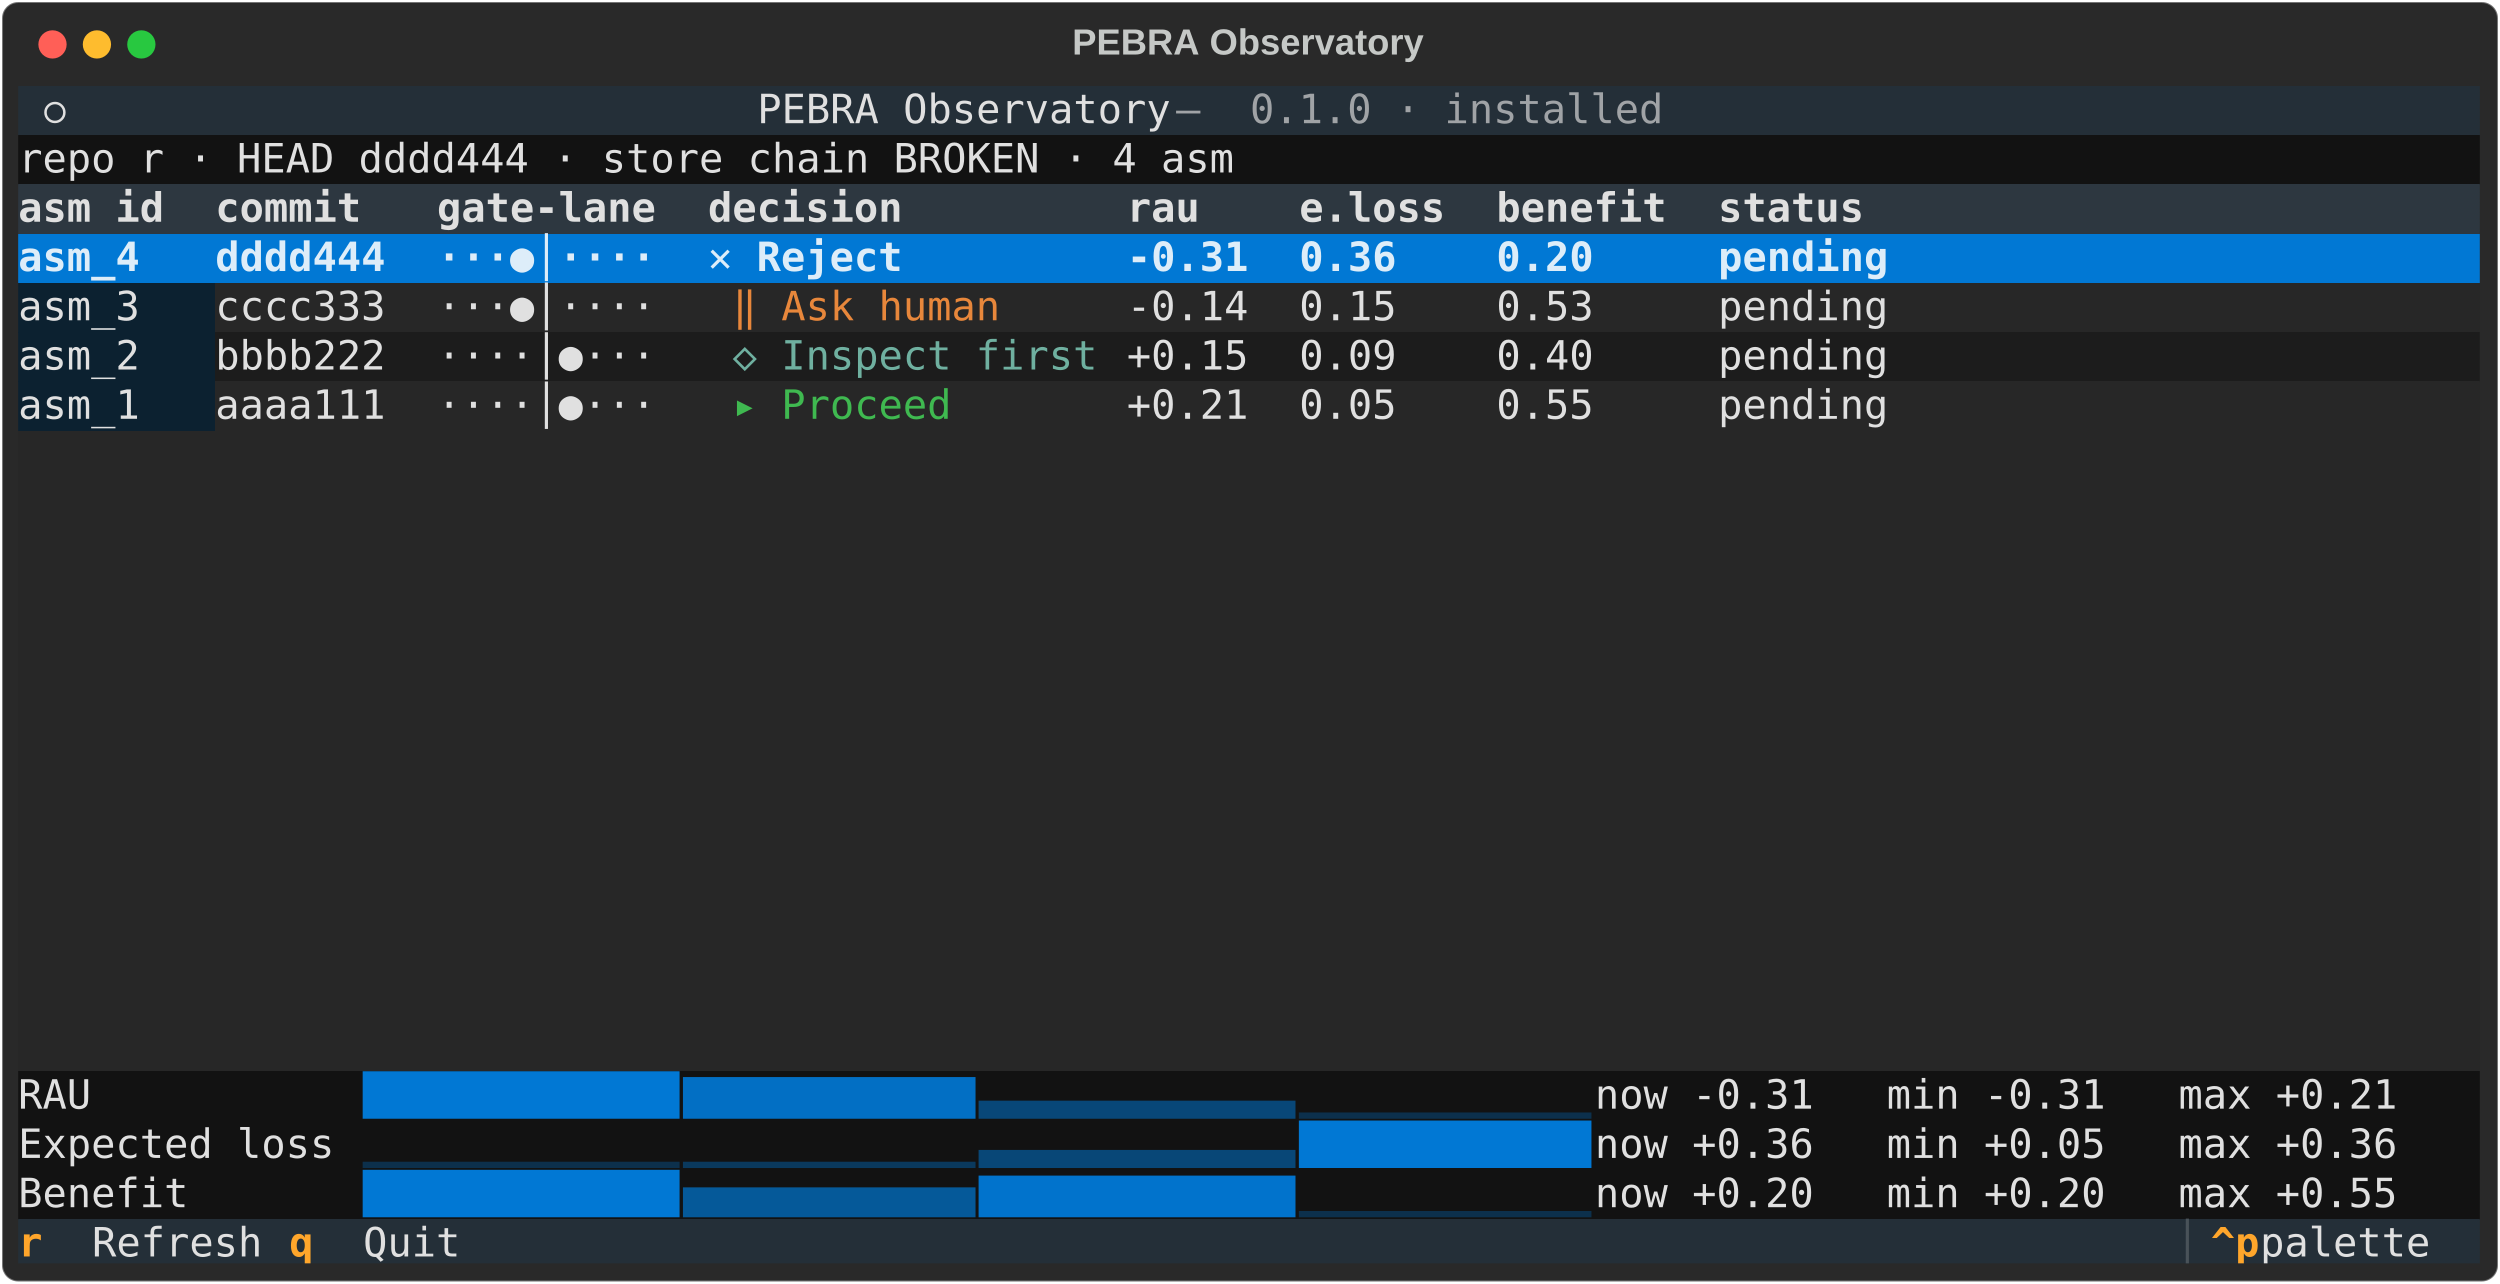
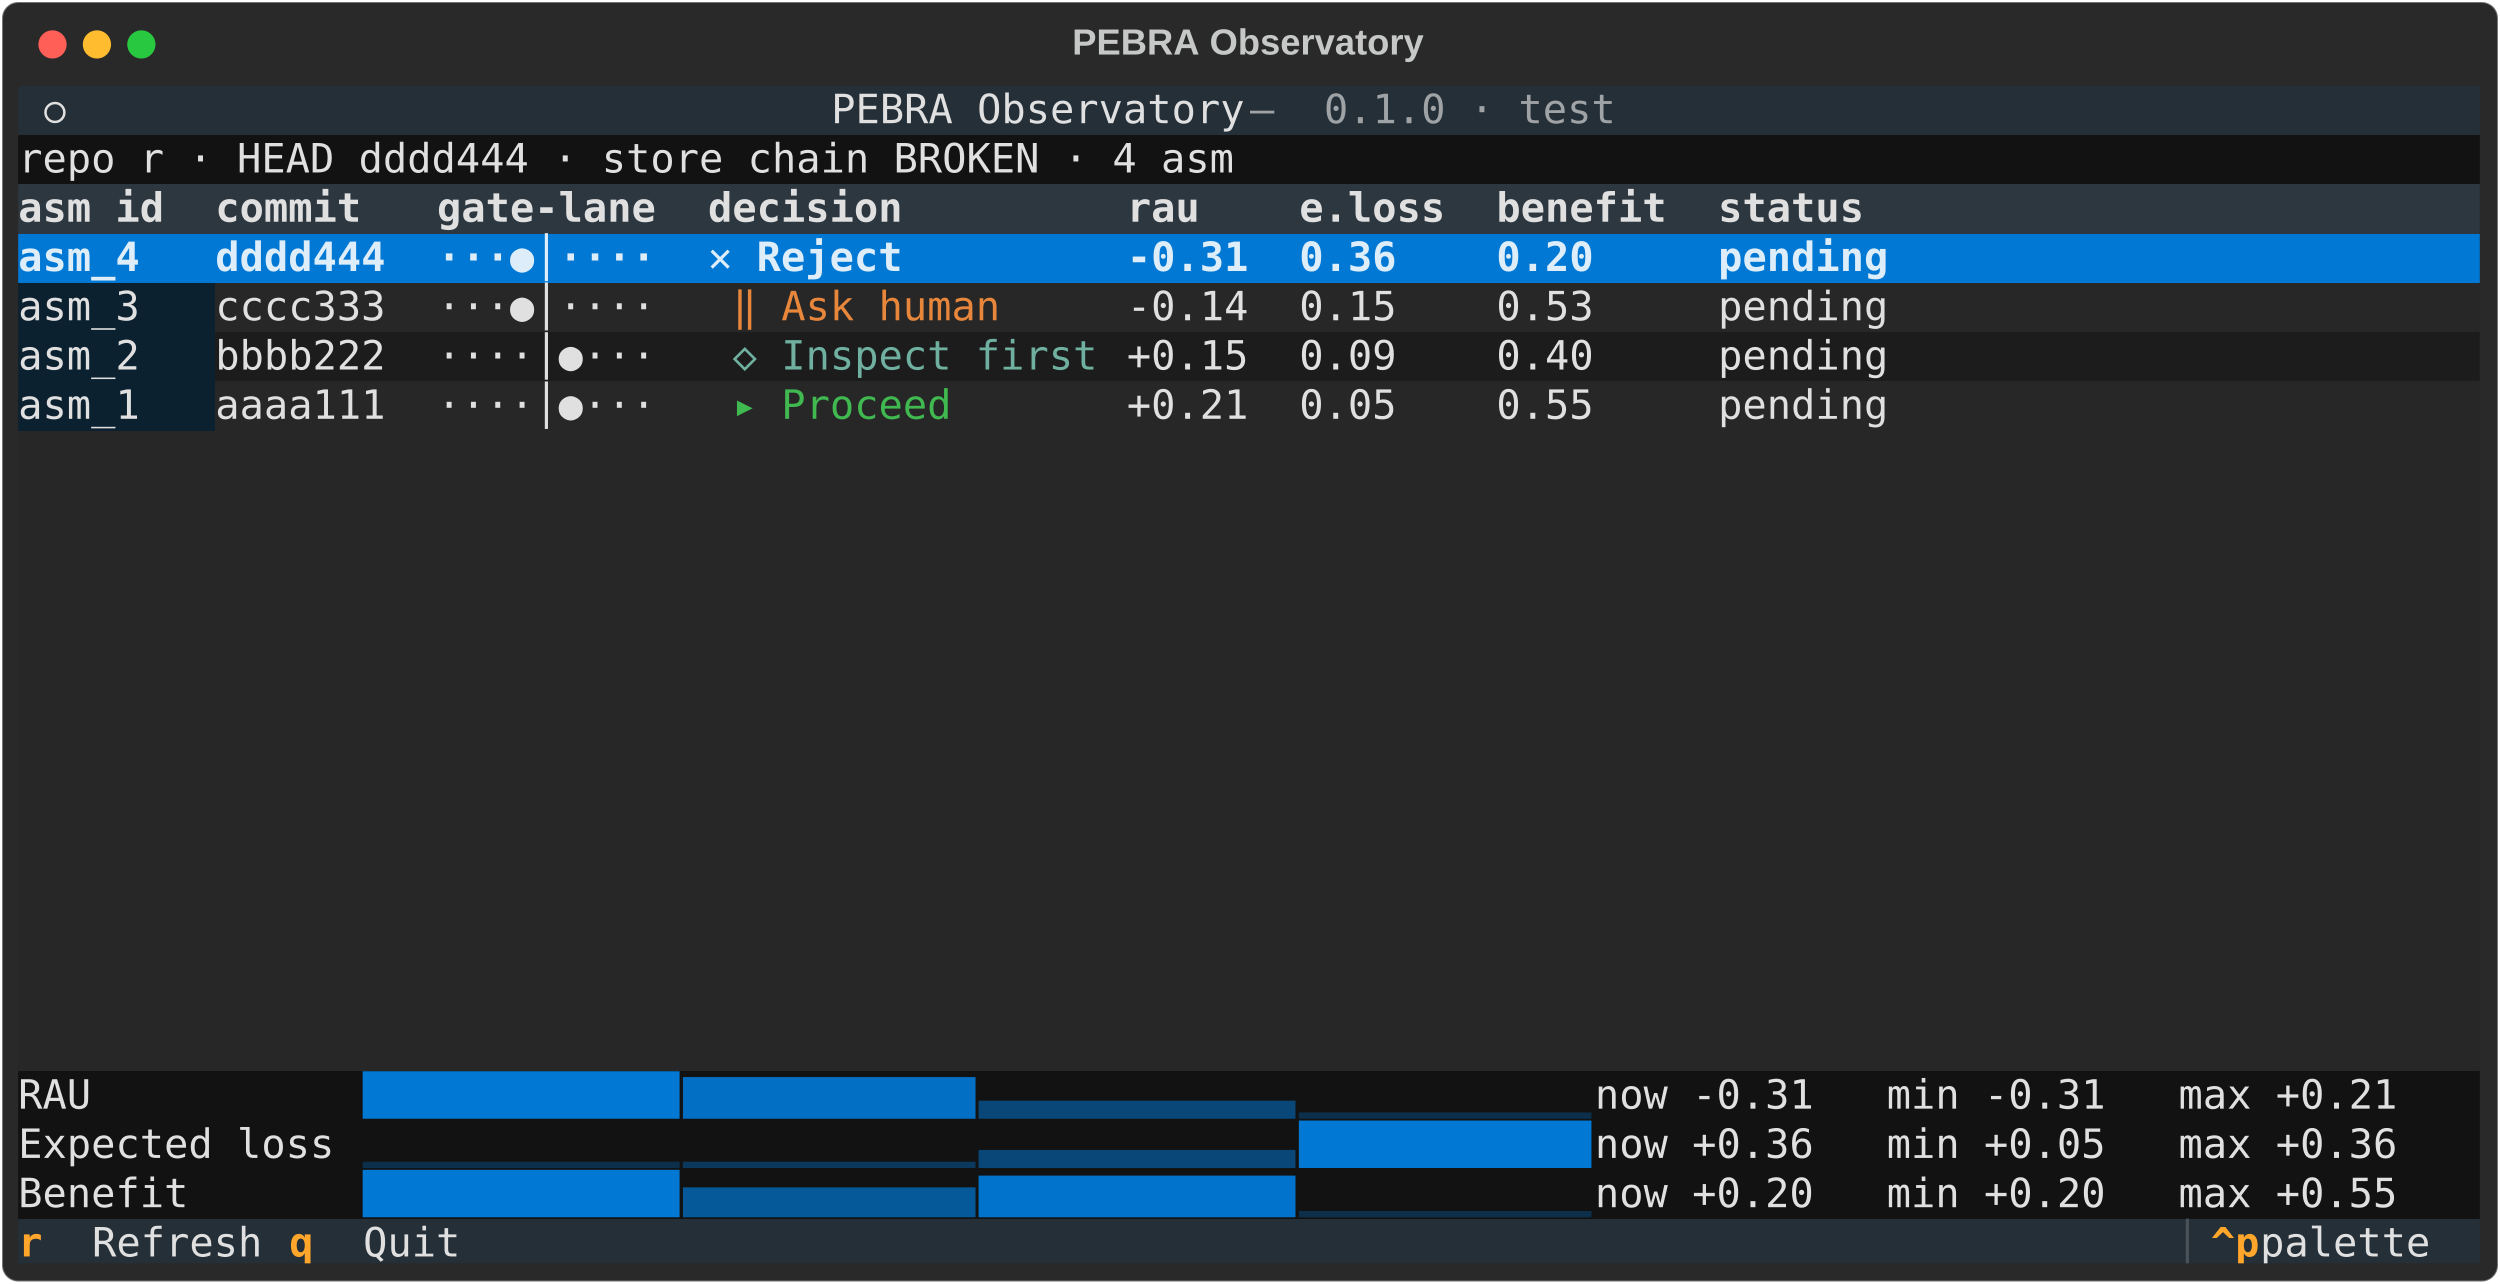
<svg xmlns="http://www.w3.org/2000/svg" class="rich-terminal" viewBox="0 0 1238 635.6">
  <style>

    @font-face {
        font-family: "Fira Code";
        src: local("FiraCode-Regular"),
                url("https://cdnjs.cloudflare.com/ajax/libs/firacode/6.2.0/woff2/FiraCode-Regular.woff2") format("woff2"),
                url("https://cdnjs.cloudflare.com/ajax/libs/firacode/6.2.0/woff/FiraCode-Regular.woff") format("woff");
        font-style: normal;
        font-weight: 400;
    }
    @font-face {
        font-family: "Fira Code";
        src: local("FiraCode-Bold"),
                url("https://cdnjs.cloudflare.com/ajax/libs/firacode/6.2.0/woff2/FiraCode-Bold.woff2") format("woff2"),
                url("https://cdnjs.cloudflare.com/ajax/libs/firacode/6.2.0/woff/FiraCode-Bold.woff") format("woff");
        font-style: bold;
        font-weight: 700;
    }

    .terminal-matrix {
        font-family: Fira Code, monospace;
        font-size: 20px;
        line-height: 24.4px;
        font-variant-east-asian: full-width;
    }

    .terminal-title {
        font-size: 18px;
        font-weight: bold;
        font-family: arial;
    }

    .terminal-r1 { fill: #c5c8c6 }
.terminal-r2 { fill: #e0e0e0 }
.terminal-r3 { fill: #a0a3a6 }
.terminal-r4 { fill: #e0e0e0;font-weight: bold }
.terminal-r5 { fill: #ddedf9;font-weight: bold }
.terminal-r6 { fill: #e8873b }
.terminal-r7 { fill: #6fb0a0 }
.terminal-r8 { fill: #3fb950 }
.terminal-r9 { fill: #0178d4 }
.terminal-r10 { fill: #026fc4 }
.terminal-r11 { fill: #084778 }
.terminal-r12 { fill: #0c304c }
.terminal-r13 { fill: #0a395d }
.terminal-r14 { fill: #084777 }
.terminal-r15 { fill: #055999 }
.terminal-r16 { fill: #0173cc }
.terminal-r17 { fill: #ffa62b;font-weight: bold }
.terminal-r18 { fill: #495259 }
    </style>
  <defs>
    <clipPath id="terminal-clip-terminal">
      <rect x="0" y="0" width="1219.0" height="584.6" />
    </clipPath>
    <clipPath id="terminal-line-0">
      <rect x="0" y="1.5" width="1220" height="24.65" />
    </clipPath>
    <clipPath id="terminal-line-1">
      <rect x="0" y="25.9" width="1220" height="24.65" />
    </clipPath>
    <clipPath id="terminal-line-2">
      <rect x="0" y="50.3" width="1220" height="24.65" />
    </clipPath>
    <clipPath id="terminal-line-3">
      <rect x="0" y="74.7" width="1220" height="24.65" />
    </clipPath>
    <clipPath id="terminal-line-4">
      <rect x="0" y="99.1" width="1220" height="24.65" />
    </clipPath>
    <clipPath id="terminal-line-5">
      <rect x="0" y="123.5" width="1220" height="24.65" />
    </clipPath>
    <clipPath id="terminal-line-6">
      <rect x="0" y="147.9" width="1220" height="24.65" />
    </clipPath>
    <clipPath id="terminal-line-7">
      <rect x="0" y="172.3" width="1220" height="24.65" />
    </clipPath>
    <clipPath id="terminal-line-8">
      <rect x="0" y="196.7" width="1220" height="24.65" />
    </clipPath>
    <clipPath id="terminal-line-9">
      <rect x="0" y="221.1" width="1220" height="24.65" />
    </clipPath>
    <clipPath id="terminal-line-10">
      <rect x="0" y="245.5" width="1220" height="24.65" />
    </clipPath>
    <clipPath id="terminal-line-11">
      <rect x="0" y="269.9" width="1220" height="24.65" />
    </clipPath>
    <clipPath id="terminal-line-12">
      <rect x="0" y="294.3" width="1220" height="24.65" />
    </clipPath>
    <clipPath id="terminal-line-13">
      <rect x="0" y="318.7" width="1220" height="24.65" />
    </clipPath>
    <clipPath id="terminal-line-14">
      <rect x="0" y="343.1" width="1220" height="24.65" />
    </clipPath>
    <clipPath id="terminal-line-15">
      <rect x="0" y="367.5" width="1220" height="24.65" />
    </clipPath>
    <clipPath id="terminal-line-16">
      <rect x="0" y="391.9" width="1220" height="24.65" />
    </clipPath>
    <clipPath id="terminal-line-17">
      <rect x="0" y="416.3" width="1220" height="24.65" />
    </clipPath>
    <clipPath id="terminal-line-18">
      <rect x="0" y="440.7" width="1220" height="24.65" />
    </clipPath>
    <clipPath id="terminal-line-19">
      <rect x="0" y="465.1" width="1220" height="24.65" />
    </clipPath>
    <clipPath id="terminal-line-20">
      <rect x="0" y="489.5" width="1220" height="24.65" />
    </clipPath>
    <clipPath id="terminal-line-21">
      <rect x="0" y="513.9" width="1220" height="24.65" />
    </clipPath>
    <clipPath id="terminal-line-22">
      <rect x="0" y="538.3" width="1220" height="24.65" />
    </clipPath>
  </defs>
  <rect fill="#292929" stroke="rgba(255,255,255,0.35)" stroke-width="1" x="1" y="1" width="1236" height="633.6" rx="8" />
  <text class="terminal-title" fill="#c5c8c6" text-anchor="middle" x="618" y="27">PEBRA Observatory</text>
  <g transform="translate(26,22)">
    <circle cx="0" cy="0" r="7" fill="#ff5f57" />
    <circle cx="22" cy="0" r="7" fill="#febc2e" />
    <circle cx="44" cy="0" r="7" fill="#28c840" />
  </g>
  <g transform="translate(9, 41)" clip-path="url(#terminal-clip-terminal)">
    <rect fill="#242f38" x="0" y="1.5" width="12.2" height="24.65" shape-rendering="crispEdges" />
    <rect fill="#242f38" x="12.2" y="1.5" width="12.2" height="24.65" shape-rendering="crispEdges" />
    <rect fill="#242f38" x="24.4" y="1.5" width="61" height="24.65" shape-rendering="crispEdges" />
    <rect fill="#242f38" x="85.4" y="1.5" width="12.2" height="24.65" shape-rendering="crispEdges" />
-     <rect fill="#242f38" x="97.6" y="1.5" width="268.4" height="24.65" shape-rendering="crispEdges" />
-     <rect fill="#242f38" x="366" y="1.5" width="207.4" height="24.65" shape-rendering="crispEdges" />
-     <rect fill="#242f38" x="573.4" y="1.5" width="36.6" height="24.65" shape-rendering="crispEdges" />
-     <rect fill="#242f38" x="610" y="1.5" width="207.4" height="24.65" shape-rendering="crispEdges" />
-     <rect fill="#242f38" x="817.4" y="1.5" width="280.6" height="24.65" shape-rendering="crispEdges" />
+     <rect fill="#242f38" x="97.6" y="1.5" width="305" height="24.65" shape-rendering="crispEdges" />
+     <rect fill="#242f38" x="402.6" y="1.5" width="207.4" height="24.65" shape-rendering="crispEdges" />
+     <rect fill="#242f38" x="610" y="1.5" width="36.6" height="24.65" shape-rendering="crispEdges" />
+     <rect fill="#242f38" x="646.6" y="1.5" width="146.4" height="24.65" shape-rendering="crispEdges" />
+     <rect fill="#242f38" x="793" y="1.5" width="305" height="24.65" shape-rendering="crispEdges" />
    <rect fill="#242f38" x="1098" y="1.5" width="12.2" height="24.65" shape-rendering="crispEdges" />
    <rect fill="#242f38" x="1110.2" y="1.5" width="0" height="24.65" shape-rendering="crispEdges" />
    <rect fill="#242f38" x="1110.2" y="1.5" width="109.8" height="24.65" shape-rendering="crispEdges" />
    <rect fill="#121212" x="0" y="25.9" width="610" height="24.65" shape-rendering="crispEdges" />
    <rect fill="#121212" x="610" y="25.9" width="610" height="24.65" shape-rendering="crispEdges" />
    <rect fill="#2d3740" x="0" y="50.3" width="97.6" height="24.65" shape-rendering="crispEdges" />
    <rect fill="#2d3740" x="97.6" y="50.3" width="109.8" height="24.65" shape-rendering="crispEdges" />
    <rect fill="#2d3740" x="207.4" y="50.3" width="134.2" height="24.65" shape-rendering="crispEdges" />
    <rect fill="#2d3740" x="341.6" y="50.3" width="207.4" height="24.65" shape-rendering="crispEdges" />
    <rect fill="#2d3740" x="549" y="50.3" width="85.4" height="24.65" shape-rendering="crispEdges" />
    <rect fill="#2d3740" x="634.4" y="50.3" width="97.6" height="24.65" shape-rendering="crispEdges" />
    <rect fill="#2d3740" x="732" y="50.3" width="109.8" height="24.65" shape-rendering="crispEdges" />
    <rect fill="#2d3740" x="841.8" y="50.3" width="109.8" height="24.65" shape-rendering="crispEdges" />
    <rect fill="#2d3740" x="951.6" y="50.3" width="268.4" height="24.65" shape-rendering="crispEdges" />
    <rect fill="#0178d4" x="0" y="74.7" width="97.6" height="24.65" shape-rendering="crispEdges" />
    <rect fill="#0178d4" x="97.6" y="74.7" width="109.8" height="24.65" shape-rendering="crispEdges" />
    <rect fill="#0178d4" x="207.4" y="74.7" width="134.2" height="24.65" shape-rendering="crispEdges" />
    <rect fill="#0178d4" x="341.6" y="74.7" width="207.4" height="24.65" shape-rendering="crispEdges" />
    <rect fill="#0178d4" x="549" y="74.7" width="85.4" height="24.65" shape-rendering="crispEdges" />
    <rect fill="#0178d4" x="634.4" y="74.7" width="97.6" height="24.65" shape-rendering="crispEdges" />
    <rect fill="#0178d4" x="732" y="74.7" width="109.8" height="24.65" shape-rendering="crispEdges" />
    <rect fill="#0178d4" x="841.8" y="74.7" width="109.8" height="24.65" shape-rendering="crispEdges" />
    <rect fill="#0178d4" x="951.6" y="74.7" width="268.4" height="24.65" shape-rendering="crispEdges" />
    <rect fill="#0c2130" x="0" y="99.1" width="97.6" height="24.65" shape-rendering="crispEdges" />
    <rect fill="#272727" x="97.6" y="99.1" width="109.8" height="24.65" shape-rendering="crispEdges" />
    <rect fill="#272727" x="207.4" y="99.1" width="134.2" height="24.65" shape-rendering="crispEdges" />
    <rect fill="#272727" x="341.6" y="99.1" width="12.2" height="24.65" shape-rendering="crispEdges" />
    <rect fill="#272727" x="353.8" y="99.1" width="134.2" height="24.65" shape-rendering="crispEdges" />
    <rect fill="#272727" x="488" y="99.1" width="61" height="24.65" shape-rendering="crispEdges" />
    <rect fill="#272727" x="549" y="99.1" width="85.4" height="24.65" shape-rendering="crispEdges" />
    <rect fill="#272727" x="634.4" y="99.1" width="97.6" height="24.65" shape-rendering="crispEdges" />
    <rect fill="#272727" x="732" y="99.1" width="109.8" height="24.65" shape-rendering="crispEdges" />
    <rect fill="#272727" x="841.8" y="99.1" width="109.8" height="24.65" shape-rendering="crispEdges" />
    <rect fill="#272727" x="951.6" y="99.1" width="268.4" height="24.65" shape-rendering="crispEdges" />
    <rect fill="#0c2130" x="0" y="123.5" width="97.6" height="24.65" shape-rendering="crispEdges" />
    <rect fill="#1c1c1c" x="97.6" y="123.5" width="109.8" height="24.65" shape-rendering="crispEdges" />
    <rect fill="#1c1c1c" x="207.4" y="123.5" width="134.2" height="24.65" shape-rendering="crispEdges" />
    <rect fill="#1c1c1c" x="341.6" y="123.5" width="12.2" height="24.65" shape-rendering="crispEdges" />
    <rect fill="#1c1c1c" x="353.8" y="123.5" width="183" height="24.65" shape-rendering="crispEdges" />
    <rect fill="#1c1c1c" x="536.8" y="123.5" width="12.2" height="24.65" shape-rendering="crispEdges" />
    <rect fill="#1c1c1c" x="549" y="123.5" width="85.4" height="24.65" shape-rendering="crispEdges" />
    <rect fill="#1c1c1c" x="634.4" y="123.5" width="97.6" height="24.65" shape-rendering="crispEdges" />
    <rect fill="#1c1c1c" x="732" y="123.5" width="109.8" height="24.65" shape-rendering="crispEdges" />
    <rect fill="#1c1c1c" x="841.8" y="123.5" width="109.8" height="24.65" shape-rendering="crispEdges" />
    <rect fill="#1c1c1c" x="951.6" y="123.5" width="268.4" height="24.65" shape-rendering="crispEdges" />
    <rect fill="#0c2130" x="0" y="147.9" width="97.6" height="24.65" shape-rendering="crispEdges" />
    <rect fill="#272727" x="97.6" y="147.9" width="109.8" height="24.65" shape-rendering="crispEdges" />
    <rect fill="#272727" x="207.4" y="147.9" width="134.2" height="24.65" shape-rendering="crispEdges" />
    <rect fill="#272727" x="341.6" y="147.9" width="12.2" height="24.65" shape-rendering="crispEdges" />
    <rect fill="#272727" x="353.8" y="147.9" width="109.8" height="24.65" shape-rendering="crispEdges" />
    <rect fill="#272727" x="463.6" y="147.9" width="85.4" height="24.65" shape-rendering="crispEdges" />
    <rect fill="#272727" x="549" y="147.9" width="85.4" height="24.65" shape-rendering="crispEdges" />
    <rect fill="#272727" x="634.4" y="147.9" width="97.6" height="24.65" shape-rendering="crispEdges" />
    <rect fill="#272727" x="732" y="147.9" width="109.8" height="24.65" shape-rendering="crispEdges" />
    <rect fill="#272727" x="841.8" y="147.9" width="109.8" height="24.65" shape-rendering="crispEdges" />
    <rect fill="#272727" x="951.6" y="147.9" width="268.4" height="24.65" shape-rendering="crispEdges" />
    <rect fill="#272727" x="0" y="172.3" width="1220" height="24.65" shape-rendering="crispEdges" />
    <rect fill="#272727" x="0" y="196.7" width="1220" height="24.65" shape-rendering="crispEdges" />
    <rect fill="#272727" x="0" y="221.1" width="1220" height="24.65" shape-rendering="crispEdges" />
    <rect fill="#272727" x="0" y="245.5" width="1220" height="24.65" shape-rendering="crispEdges" />
    <rect fill="#272727" x="0" y="269.9" width="1220" height="24.65" shape-rendering="crispEdges" />
    <rect fill="#272727" x="0" y="294.3" width="1220" height="24.65" shape-rendering="crispEdges" />
    <rect fill="#272727" x="0" y="318.7" width="1220" height="24.65" shape-rendering="crispEdges" />
    <rect fill="#272727" x="0" y="343.1" width="1220" height="24.65" shape-rendering="crispEdges" />
    <rect fill="#272727" x="0" y="367.5" width="1220" height="24.65" shape-rendering="crispEdges" />
    <rect fill="#272727" x="0" y="391.9" width="1220" height="24.65" shape-rendering="crispEdges" />
    <rect fill="#272727" x="0" y="416.3" width="1220" height="24.65" shape-rendering="crispEdges" />
    <rect fill="#272727" x="0" y="440.7" width="1220" height="24.65" shape-rendering="crispEdges" />
    <rect fill="#272727" x="0" y="465.1" width="1220" height="24.65" shape-rendering="crispEdges" />
    <rect fill="#121212" x="0" y="489.5" width="36.6" height="24.65" shape-rendering="crispEdges" />
    <rect fill="#121212" x="36.6" y="489.5" width="134.2" height="24.65" shape-rendering="crispEdges" />
    <rect fill="#121212" x="170.8" y="489.5" width="158.6" height="24.65" shape-rendering="crispEdges" />
    <rect fill="#121212" x="329.4" y="489.5" width="146.4" height="24.65" shape-rendering="crispEdges" />
    <rect fill="#121212" x="475.8" y="489.5" width="158.6" height="24.65" shape-rendering="crispEdges" />
    <rect fill="#121212" x="634.4" y="489.5" width="146.4" height="24.65" shape-rendering="crispEdges" />
    <rect fill="#121212" x="780.8" y="489.5" width="402.6" height="24.65" shape-rendering="crispEdges" />
    <rect fill="#121212" x="1183.4" y="489.5" width="36.6" height="24.65" shape-rendering="crispEdges" />
    <rect fill="#121212" x="0" y="513.9" width="158.6" height="24.65" shape-rendering="crispEdges" />
    <rect fill="#121212" x="158.6" y="513.9" width="12.2" height="24.65" shape-rendering="crispEdges" />
    <rect fill="#121212" x="170.8" y="513.9" width="158.6" height="24.65" shape-rendering="crispEdges" />
    <rect fill="#121212" x="329.4" y="513.9" width="146.4" height="24.65" shape-rendering="crispEdges" />
    <rect fill="#121212" x="475.8" y="513.9" width="158.6" height="24.65" shape-rendering="crispEdges" />
    <rect fill="#121212" x="634.4" y="513.9" width="146.4" height="24.65" shape-rendering="crispEdges" />
    <rect fill="#121212" x="780.8" y="513.9" width="402.6" height="24.65" shape-rendering="crispEdges" />
    <rect fill="#121212" x="1183.4" y="513.9" width="36.6" height="24.65" shape-rendering="crispEdges" />
    <rect fill="#121212" x="0" y="538.3" width="85.4" height="24.65" shape-rendering="crispEdges" />
    <rect fill="#121212" x="85.4" y="538.3" width="85.4" height="24.65" shape-rendering="crispEdges" />
    <rect fill="#121212" x="170.8" y="538.3" width="158.6" height="24.65" shape-rendering="crispEdges" />
    <rect fill="#121212" x="329.4" y="538.3" width="146.4" height="24.65" shape-rendering="crispEdges" />
    <rect fill="#121212" x="475.8" y="538.3" width="158.6" height="24.65" shape-rendering="crispEdges" />
    <rect fill="#121212" x="634.4" y="538.3" width="146.4" height="24.65" shape-rendering="crispEdges" />
    <rect fill="#121212" x="780.8" y="538.3" width="402.6" height="24.65" shape-rendering="crispEdges" />
    <rect fill="#121212" x="1183.4" y="538.3" width="36.6" height="24.65" shape-rendering="crispEdges" />
    <rect fill="#242f38" x="0" y="562.7" width="36.6" height="24.65" shape-rendering="crispEdges" />
    <rect fill="#242f38" x="36.6" y="562.7" width="97.6" height="24.65" shape-rendering="crispEdges" />
    <rect fill="#242f38" x="134.2" y="562.7" width="36.6" height="24.65" shape-rendering="crispEdges" />
    <rect fill="#242f38" x="170.8" y="562.7" width="61" height="24.65" shape-rendering="crispEdges" />
    <rect fill="#242f38" x="231.8" y="562.7" width="841.8" height="24.65" shape-rendering="crispEdges" />
    <rect fill="#242f38" x="1073.6" y="562.7" width="12.2" height="24.65" shape-rendering="crispEdges" />
    <rect fill="#242f38" x="1085.8" y="562.7" width="24.4" height="24.65" shape-rendering="crispEdges" />
    <rect fill="#242f38" x="1110.2" y="562.7" width="97.6" height="24.65" shape-rendering="crispEdges" />
    <rect fill="#242f38" x="1207.8" y="562.7" width="12.2" height="24.65" shape-rendering="crispEdges" />
    <g class="terminal-matrix">
      <text class="terminal-r2" x="12.2" y="20" textLength="12.2" clip-path="url(#terminal-line-0)">⭘</text>
-       <text class="terminal-r2" x="366" y="20" textLength="207.4" clip-path="url(#terminal-line-0)">PEBRA Observatory</text>
-       <text class="terminal-r3" x="573.4" y="20" textLength="36.6" clip-path="url(#terminal-line-0)"> — </text>
-       <text class="terminal-r3" x="610" y="20" textLength="207.4" clip-path="url(#terminal-line-0)">0.1.0 · installed</text>
+       <text class="terminal-r2" x="402.6" y="20" textLength="207.4" clip-path="url(#terminal-line-0)">PEBRA Observatory</text>
+       <text class="terminal-r3" x="610" y="20" textLength="36.6" clip-path="url(#terminal-line-0)"> — </text>
+       <text class="terminal-r3" x="646.6" y="20" textLength="146.4" clip-path="url(#terminal-line-0)">0.1.0 · test</text>
      <text class="terminal-r1" x="1220" y="20" textLength="12.2" clip-path="url(#terminal-line-0)">
</text>
      <text class="terminal-r2" x="0" y="44.4" textLength="610" clip-path="url(#terminal-line-1)">repo r · HEAD dddd444 · store chain BROKEN · 4 asm</text>
      <text class="terminal-r1" x="1220" y="44.4" textLength="12.2" clip-path="url(#terminal-line-1)">
</text>
      <text class="terminal-r4" x="0" y="68.8" textLength="97.6" clip-path="url(#terminal-line-2)"> asm id </text>
      <text class="terminal-r4" x="97.6" y="68.8" textLength="109.8" clip-path="url(#terminal-line-2)"> commit  </text>
      <text class="terminal-r4" x="207.4" y="68.8" textLength="134.2" clip-path="url(#terminal-line-2)"> gate-lane </text>
      <text class="terminal-r4" x="341.6" y="68.8" textLength="207.4" clip-path="url(#terminal-line-2)"> decision        </text>
      <text class="terminal-r4" x="549" y="68.8" textLength="85.4" clip-path="url(#terminal-line-2)"> rau   </text>
      <text class="terminal-r4" x="634.4" y="68.8" textLength="97.6" clip-path="url(#terminal-line-2)"> e.loss </text>
      <text class="terminal-r4" x="732" y="68.8" textLength="109.8" clip-path="url(#terminal-line-2)"> benefit </text>
      <text class="terminal-r4" x="841.8" y="68.8" textLength="109.8" clip-path="url(#terminal-line-2)"> status  </text>
      <text class="terminal-r1" x="1220" y="68.8" textLength="12.2" clip-path="url(#terminal-line-2)">
</text>
      <text class="terminal-r5" x="0" y="93.2" textLength="97.6" clip-path="url(#terminal-line-3)"> asm_4  </text>
      <text class="terminal-r5" x="97.6" y="93.2" textLength="109.8" clip-path="url(#terminal-line-3)"> dddd444 </text>
      <text class="terminal-r5" x="207.4" y="93.2" textLength="134.2" clip-path="url(#terminal-line-3)"> ···●│···· </text>
      <text class="terminal-r5" x="341.6" y="93.2" textLength="207.4" clip-path="url(#terminal-line-3)"> ✕ Reject        </text>
      <text class="terminal-r5" x="549" y="93.2" textLength="85.4" clip-path="url(#terminal-line-3)"> -0.31 </text>
      <text class="terminal-r5" x="634.4" y="93.2" textLength="97.6" clip-path="url(#terminal-line-3)"> 0.36   </text>
      <text class="terminal-r5" x="732" y="93.2" textLength="109.8" clip-path="url(#terminal-line-3)"> 0.20    </text>
      <text class="terminal-r5" x="841.8" y="93.2" textLength="109.8" clip-path="url(#terminal-line-3)"> pending </text>
      <text class="terminal-r1" x="1220" y="93.2" textLength="12.2" clip-path="url(#terminal-line-3)">
</text>
      <text class="terminal-r2" x="0" y="117.6" textLength="97.6" clip-path="url(#terminal-line-4)"> asm_3  </text>
      <text class="terminal-r2" x="97.6" y="117.6" textLength="109.8" clip-path="url(#terminal-line-4)"> cccc333 </text>
      <text class="terminal-r2" x="207.4" y="117.6" textLength="134.2" clip-path="url(#terminal-line-4)"> ···●│···· </text>
      <text class="terminal-r6" x="353.8" y="117.6" textLength="134.2" clip-path="url(#terminal-line-4)">‖ Ask human</text>
      <text class="terminal-r2" x="549" y="117.6" textLength="85.4" clip-path="url(#terminal-line-4)"> -0.14 </text>
      <text class="terminal-r2" x="634.4" y="117.6" textLength="97.6" clip-path="url(#terminal-line-4)"> 0.15   </text>
      <text class="terminal-r2" x="732" y="117.6" textLength="109.8" clip-path="url(#terminal-line-4)"> 0.53    </text>
      <text class="terminal-r2" x="841.8" y="117.6" textLength="109.8" clip-path="url(#terminal-line-4)"> pending </text>
      <text class="terminal-r1" x="1220" y="117.6" textLength="12.2" clip-path="url(#terminal-line-4)">
</text>
      <text class="terminal-r2" x="0" y="142" textLength="97.6" clip-path="url(#terminal-line-5)"> asm_2  </text>
      <text class="terminal-r2" x="97.6" y="142" textLength="109.8" clip-path="url(#terminal-line-5)"> bbbb222 </text>
      <text class="terminal-r2" x="207.4" y="142" textLength="134.2" clip-path="url(#terminal-line-5)"> ····│●··· </text>
      <text class="terminal-r7" x="353.8" y="142" textLength="183" clip-path="url(#terminal-line-5)">◇ Inspect first</text>
      <text class="terminal-r2" x="549" y="142" textLength="85.4" clip-path="url(#terminal-line-5)"> +0.15 </text>
      <text class="terminal-r2" x="634.4" y="142" textLength="97.6" clip-path="url(#terminal-line-5)"> 0.09   </text>
      <text class="terminal-r2" x="732" y="142" textLength="109.8" clip-path="url(#terminal-line-5)"> 0.40    </text>
      <text class="terminal-r2" x="841.8" y="142" textLength="109.8" clip-path="url(#terminal-line-5)"> pending </text>
      <text class="terminal-r1" x="1220" y="142" textLength="12.2" clip-path="url(#terminal-line-5)">
</text>
      <text class="terminal-r2" x="0" y="166.4" textLength="97.6" clip-path="url(#terminal-line-6)"> asm_1  </text>
      <text class="terminal-r2" x="97.6" y="166.4" textLength="109.8" clip-path="url(#terminal-line-6)"> aaaa111 </text>
      <text class="terminal-r2" x="207.4" y="166.4" textLength="134.2" clip-path="url(#terminal-line-6)"> ····│●··· </text>
      <text class="terminal-r8" x="353.8" y="166.4" textLength="109.8" clip-path="url(#terminal-line-6)">▸ Proceed</text>
      <text class="terminal-r2" x="549" y="166.4" textLength="85.4" clip-path="url(#terminal-line-6)"> +0.21 </text>
      <text class="terminal-r2" x="634.4" y="166.4" textLength="97.6" clip-path="url(#terminal-line-6)"> 0.05   </text>
      <text class="terminal-r2" x="732" y="166.4" textLength="109.8" clip-path="url(#terminal-line-6)"> 0.55    </text>
      <text class="terminal-r2" x="841.8" y="166.4" textLength="109.8" clip-path="url(#terminal-line-6)"> pending </text>
      <text class="terminal-r1" x="1220" y="166.4" textLength="12.2" clip-path="url(#terminal-line-6)">
</text>
      <text class="terminal-r1" x="1220" y="190.8" textLength="12.2" clip-path="url(#terminal-line-7)">
</text>
      <text class="terminal-r1" x="1220" y="215.2" textLength="12.2" clip-path="url(#terminal-line-8)">
</text>
      <text class="terminal-r1" x="1220" y="239.6" textLength="12.2" clip-path="url(#terminal-line-9)">
</text>
      <text class="terminal-r1" x="1220" y="264" textLength="12.2" clip-path="url(#terminal-line-10)">
</text>
      <text class="terminal-r1" x="1220" y="288.4" textLength="12.2" clip-path="url(#terminal-line-11)">
</text>
      <text class="terminal-r1" x="1220" y="312.8" textLength="12.2" clip-path="url(#terminal-line-12)">
</text>
      <text class="terminal-r1" x="1220" y="337.2" textLength="12.2" clip-path="url(#terminal-line-13)">
</text>
      <text class="terminal-r1" x="1220" y="361.6" textLength="12.2" clip-path="url(#terminal-line-14)">
</text>
      <text class="terminal-r1" x="1220" y="386" textLength="12.2" clip-path="url(#terminal-line-15)">
</text>
      <text class="terminal-r1" x="1220" y="410.4" textLength="12.2" clip-path="url(#terminal-line-16)">
</text>
      <text class="terminal-r1" x="1220" y="434.8" textLength="12.2" clip-path="url(#terminal-line-17)">
</text>
      <text class="terminal-r1" x="1220" y="459.2" textLength="12.2" clip-path="url(#terminal-line-18)">
</text>
      <text class="terminal-r1" x="1220" y="483.6" textLength="12.2" clip-path="url(#terminal-line-19)">
</text>
      <text class="terminal-r2" x="0" y="508" textLength="36.6" clip-path="url(#terminal-line-20)">RAU</text>
      <text class="terminal-r9" x="170.8" y="508" textLength="158.6" clip-path="url(#terminal-line-20)">█████████████</text>
      <text class="terminal-r10" x="329.4" y="508" textLength="146.4" clip-path="url(#terminal-line-20)">▇▇▇▇▇▇▇▇▇▇▇▇</text>
      <text class="terminal-r11" x="475.8" y="508" textLength="158.6" clip-path="url(#terminal-line-20)">▃▃▃▃▃▃▃▃▃▃▃▃▃</text>
      <text class="terminal-r12" x="634.4" y="508" textLength="146.4" clip-path="url(#terminal-line-20)">▁▁▁▁▁▁▁▁▁▁▁▁</text>
      <text class="terminal-r2" x="780.8" y="508" textLength="402.6" clip-path="url(#terminal-line-20)">now -0.31   min -0.31   max +0.21</text>
      <text class="terminal-r1" x="1220" y="508" textLength="12.2" clip-path="url(#terminal-line-20)">
</text>
      <text class="terminal-r2" x="0" y="532.4" textLength="158.6" clip-path="url(#terminal-line-21)">Expected loss</text>
      <text class="terminal-r12" x="170.8" y="532.4" textLength="158.6" clip-path="url(#terminal-line-21)">▁▁▁▁▁▁▁▁▁▁▁▁▁</text>
      <text class="terminal-r13" x="329.4" y="532.4" textLength="146.4" clip-path="url(#terminal-line-21)">▁▁▁▁▁▁▁▁▁▁▁▁</text>
      <text class="terminal-r14" x="475.8" y="532.4" textLength="158.6" clip-path="url(#terminal-line-21)">▃▃▃▃▃▃▃▃▃▃▃▃▃</text>
      <text class="terminal-r9" x="634.4" y="532.4" textLength="146.4" clip-path="url(#terminal-line-21)">████████████</text>
      <text class="terminal-r2" x="780.8" y="532.4" textLength="402.6" clip-path="url(#terminal-line-21)">now +0.36   min +0.05   max +0.36</text>
      <text class="terminal-r1" x="1220" y="532.4" textLength="12.2" clip-path="url(#terminal-line-21)">
</text>
      <text class="terminal-r2" x="0" y="556.8" textLength="85.4" clip-path="url(#terminal-line-22)">Benefit</text>
      <text class="terminal-r9" x="170.8" y="556.8" textLength="158.6" clip-path="url(#terminal-line-22)">█████████████</text>
      <text class="terminal-r15" x="329.4" y="556.8" textLength="146.4" clip-path="url(#terminal-line-22)">▅▅▅▅▅▅▅▅▅▅▅▅</text>
      <text class="terminal-r16" x="475.8" y="556.8" textLength="158.6" clip-path="url(#terminal-line-22)">▇▇▇▇▇▇▇▇▇▇▇▇▇</text>
      <text class="terminal-r12" x="634.4" y="556.8" textLength="146.4" clip-path="url(#terminal-line-22)">▁▁▁▁▁▁▁▁▁▁▁▁</text>
      <text class="terminal-r2" x="780.8" y="556.8" textLength="402.6" clip-path="url(#terminal-line-22)">now +0.20   min +0.20   max +0.55</text>
      <text class="terminal-r1" x="1220" y="556.8" textLength="12.2" clip-path="url(#terminal-line-22)">
</text>
      <text class="terminal-r17" x="0" y="581.2" textLength="36.6" clip-path="url(#terminal-line-23)"> r </text>
      <text class="terminal-r2" x="36.6" y="581.2" textLength="97.6" clip-path="url(#terminal-line-23)">Refresh </text>
      <text class="terminal-r17" x="134.2" y="581.2" textLength="36.6" clip-path="url(#terminal-line-23)"> q </text>
      <text class="terminal-r2" x="170.8" y="581.2" textLength="61" clip-path="url(#terminal-line-23)">Quit </text>
      <text class="terminal-r18" x="1073.6" y="581.2" textLength="12.2" clip-path="url(#terminal-line-23)">▏</text>
      <text class="terminal-r17" x="1085.8" y="581.2" textLength="24.4" clip-path="url(#terminal-line-23)">^p</text>
      <text class="terminal-r2" x="1110.2" y="581.2" textLength="97.6" clip-path="url(#terminal-line-23)"> palette</text>
    </g>
  </g>
</svg>
